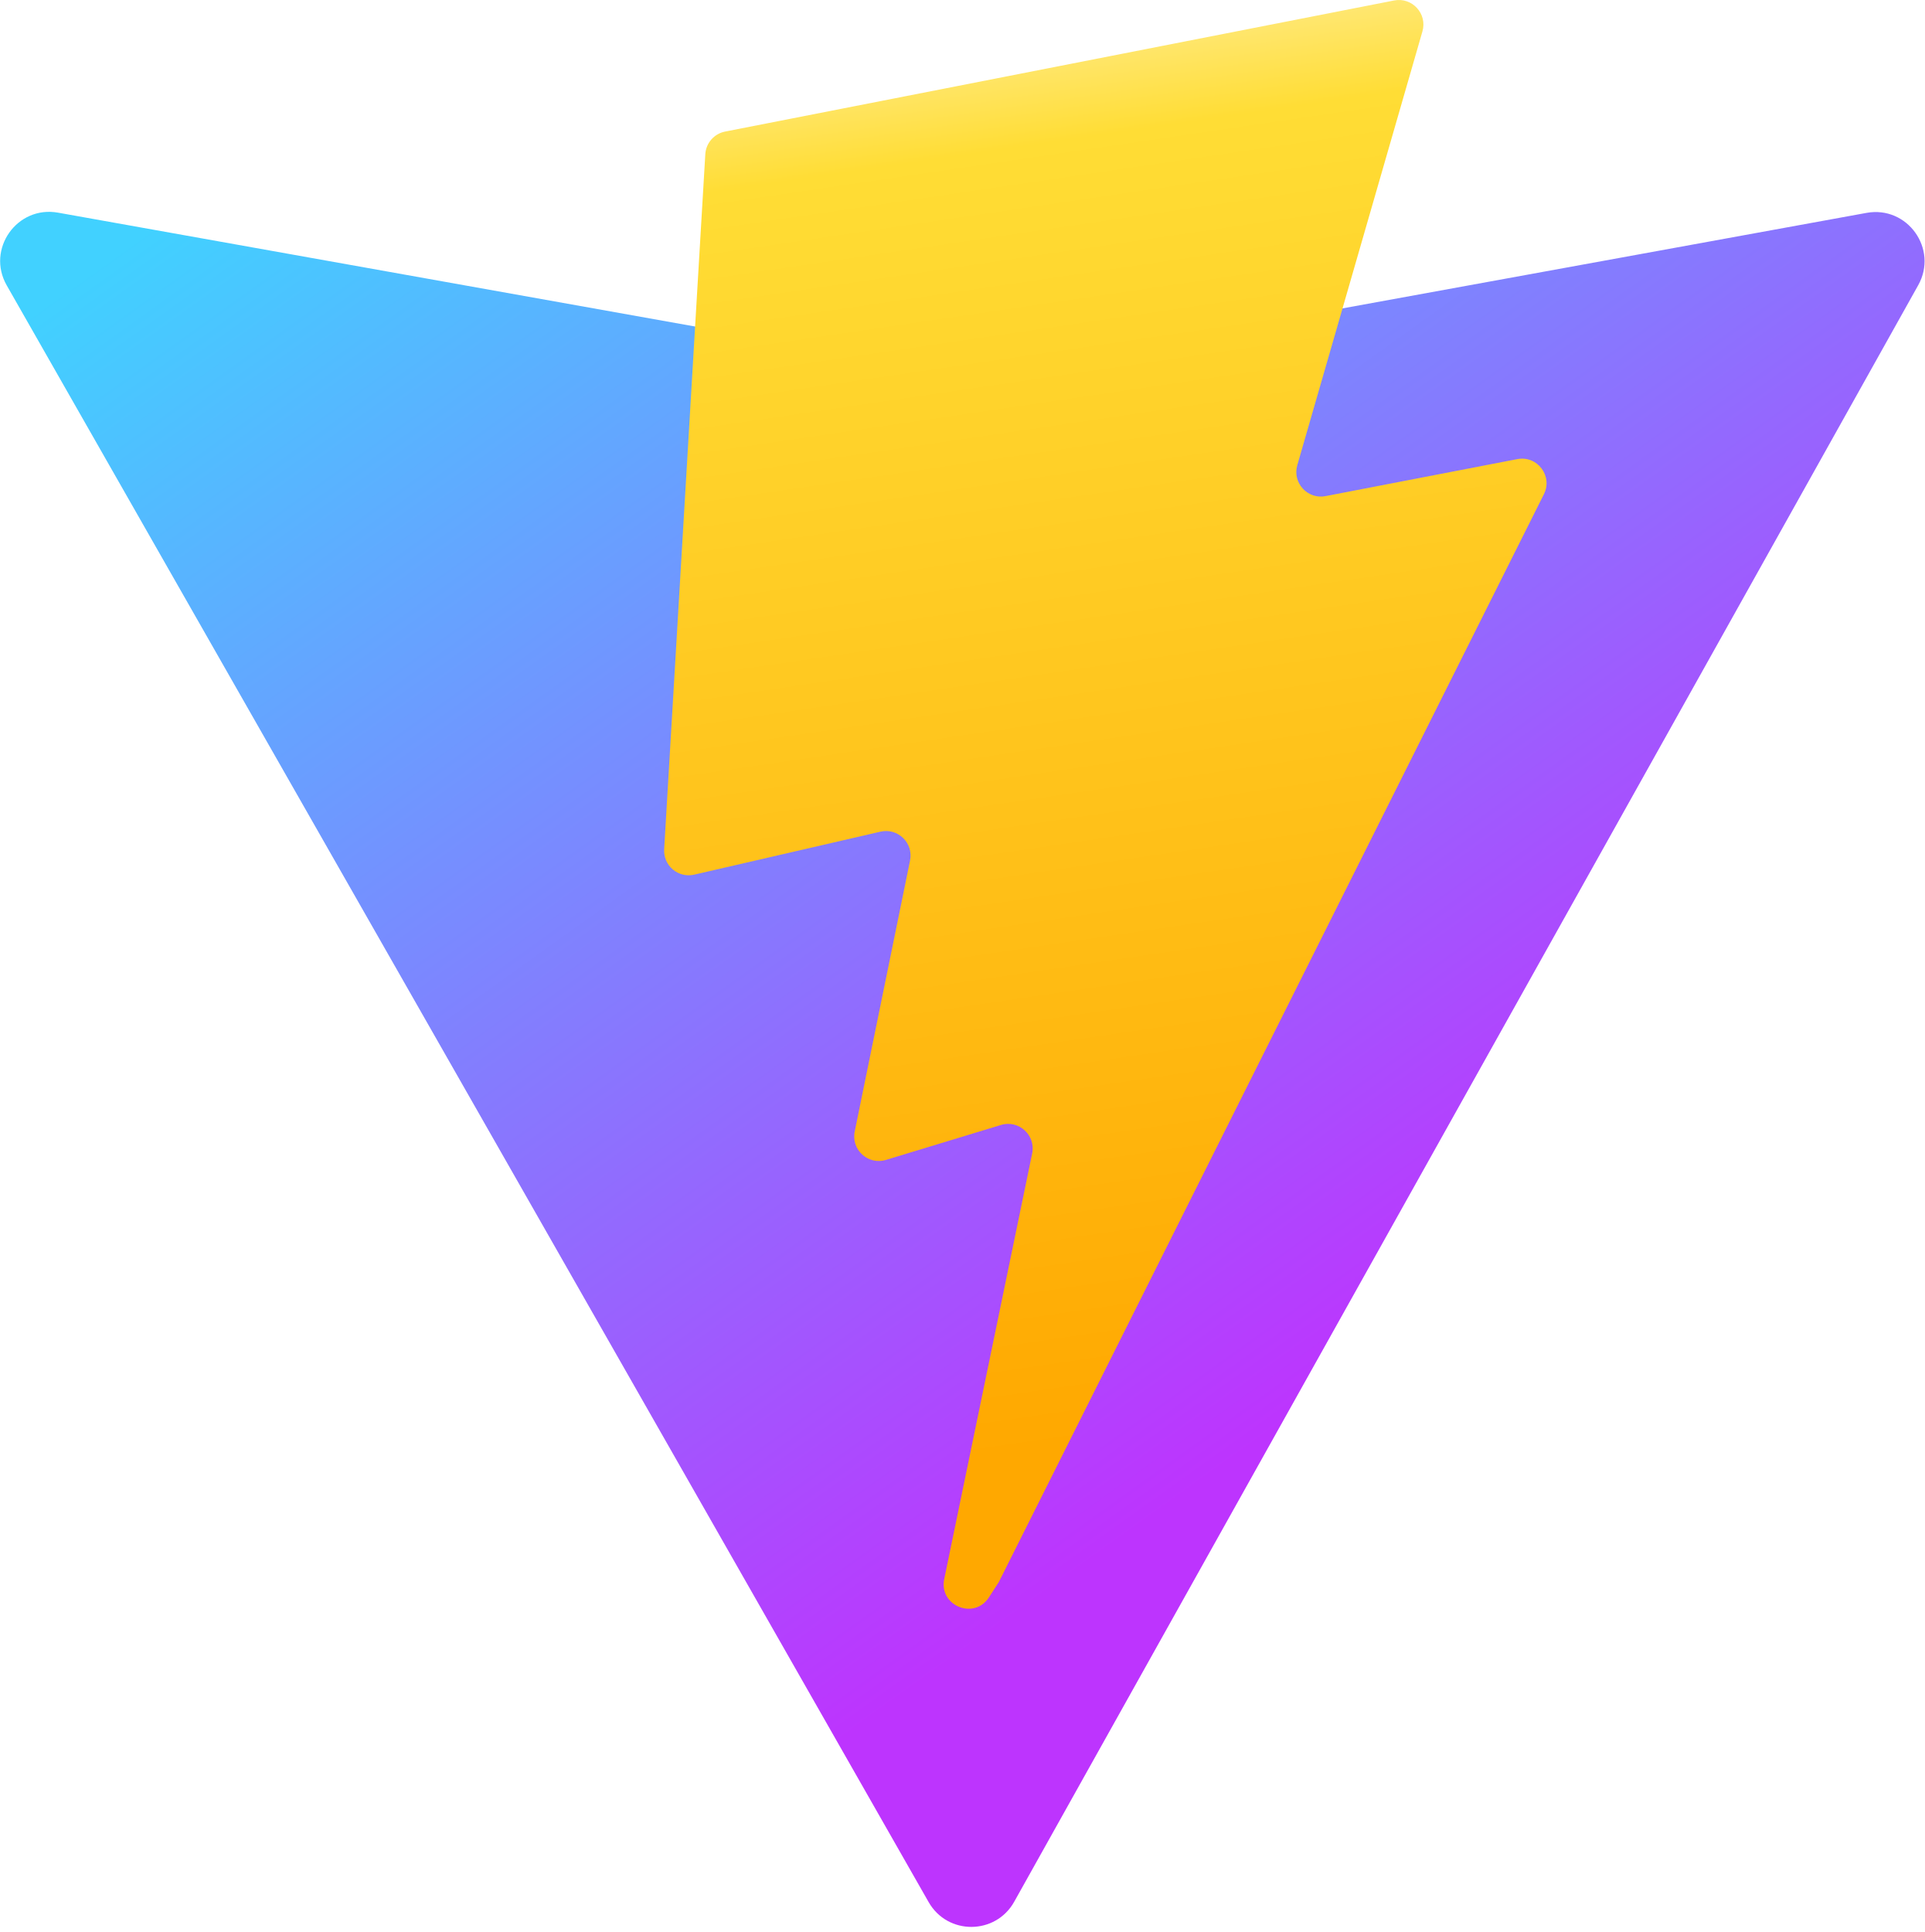
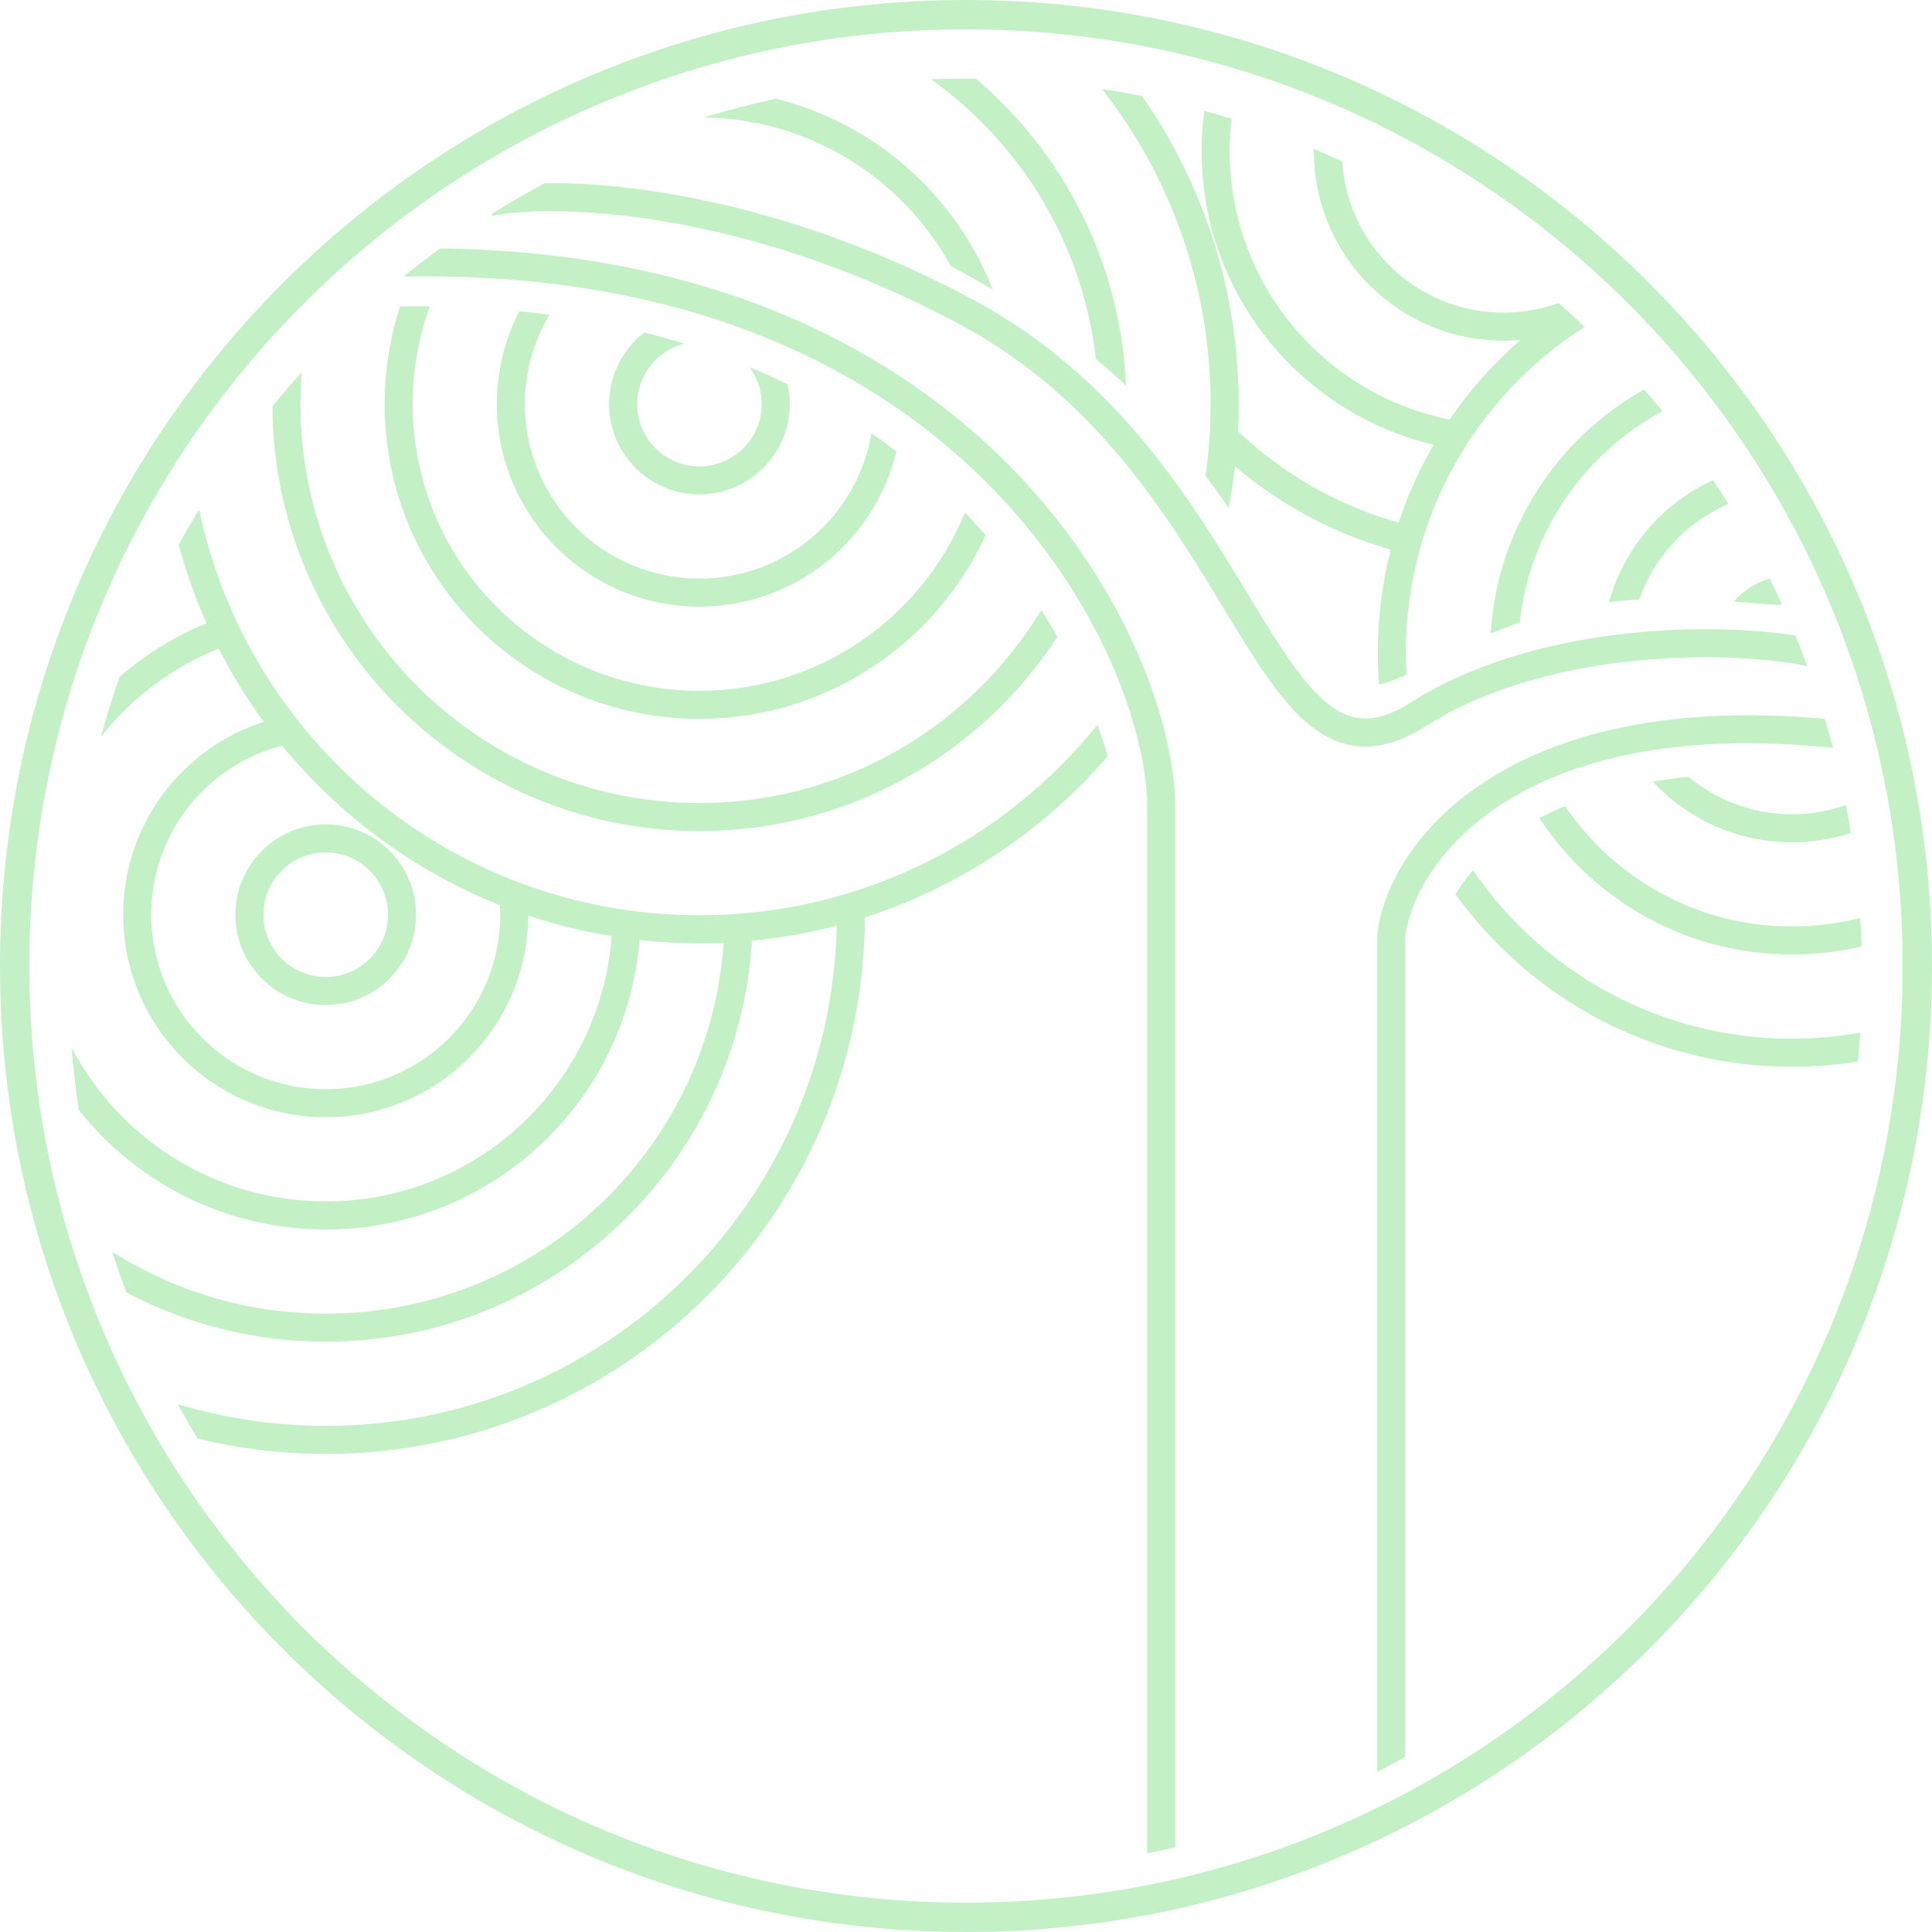
- <svg xmlns="http://www.w3.org/2000/svg" aria-hidden="true" role="img" class="iconify iconify--logos" width="31.88" height="32" preserveAspectRatio="xMidYMid meet" viewBox="0 0 256 257">
-   <defs>
-     <linearGradient id="IconifyId1813088fe1fbc01fb466" x1="-.828%" x2="57.636%" y1="7.652%" y2="78.411%">
-       <stop offset="0%" stop-color="#41D1FF" />
-       <stop offset="100%" stop-color="#BD34FE" />
-     </linearGradient>
-     <linearGradient id="IconifyId1813088fe1fbc01fb467" x1="43.376%" x2="50.316%" y1="2.242%" y2="89.03%">
-       <stop offset="0%" stop-color="#FFEA83" />
-       <stop offset="8.333%" stop-color="#FFDD35" />
-       <stop offset="100%" stop-color="#FFA800" />
-     </linearGradient>
-   </defs>
-   <path fill="url(#IconifyId1813088fe1fbc01fb466)" d="M255.153 37.938L134.897 252.976c-2.483 4.44-8.862 4.466-11.382.048L.875 37.958c-2.746-4.814 1.371-10.646 6.827-9.67l120.385 21.517a6.537 6.537 0 0 0 2.322-.004l117.867-21.483c5.438-.991 9.574 4.796 6.877 9.62Z" />
-   <path fill="url(#IconifyId1813088fe1fbc01fb467)" d="M185.432.063L96.44 17.501a3.268 3.268 0 0 0-2.634 3.014l-5.474 92.456a3.268 3.268 0 0 0 3.997 3.378l24.777-5.718c2.318-.535 4.413 1.507 3.936 3.838l-7.361 36.047c-.495 2.426 1.782 4.5 4.151 3.78l15.304-4.649c2.372-.72 4.652 1.36 4.15 3.788l-11.698 56.621c-.732 3.542 3.979 5.473 5.943 2.437l1.313-2.028l72.516-144.72c1.215-2.423-.88-5.186-3.54-4.672l-25.505 4.922c-2.396.462-4.435-1.77-3.759-4.114l16.646-57.705c.677-2.35-1.37-4.583-3.769-4.113Z" />
+ <svg xmlns="http://www.w3.org/2000/svg" width="105" height="105" viewBox="0 0 105 105" fill="none">
+   <path fill-rule="evenodd" clip-rule="evenodd" d="M103.405 52.5C103.405 80.614 80.614 103.405 52.5 103.405C24.386 103.405 1.595 80.614 1.595 52.5C1.595 24.386 24.386 1.595 52.5 1.595C80.614 1.595 103.405 24.386 103.405 52.5ZM105 52.5C105 81.495 81.495 105 52.5 105C23.505 105 0 81.495 0 52.5C0 23.505 23.505 0 52.5 0C81.495 0 105 23.505 105 52.5ZM97.386 57.976C89.856 57.976 83.189 54.277 79.103 48.597C79.387 48.133 79.704 47.698 80.05 47.291C83.828 52.821 90.183 56.451 97.386 56.451C98.654 56.451 99.895 56.339 101.1 56.124C101.067 56.648 101.026 57.171 100.976 57.691C99.807 57.879 98.608 57.976 97.386 57.976ZM102.535 57.384L102.536 57.384C102.581 56.854 102.619 56.321 102.648 55.786L102.648 55.786C102.618 56.321 102.581 56.854 102.535 57.384ZM51.062 2.769L51.062 2.769C50.759 2.777 50.456 2.788 50.154 2.802C50.456 2.788 50.759 2.777 51.062 2.769ZM58.406 3.097L58.406 3.097C59.365 3.209 60.316 3.349 61.258 3.515L61.258 3.516C60.316 3.349 59.365 3.21 58.406 3.097ZM65.723 4.516L65.723 4.516C66.215 4.65 66.704 4.792 67.19 4.94L67.19 4.94C66.704 4.792 66.215 4.65 65.723 4.516ZM71.546 6.497L71.546 6.497C72.033 6.697 72.517 6.905 72.996 7.12L72.996 7.12C72.516 6.905 72.033 6.697 71.546 6.497ZM77.72 9.545L77.72 9.545C79.227 10.422 80.684 11.376 82.086 12.4L82.085 12.4C80.683 11.376 79.227 10.423 77.72 9.545ZM86.204 15.756L86.205 15.756C86.641 16.151 87.07 16.554 87.493 16.965L87.492 16.965C87.07 16.555 86.641 16.152 86.204 15.756ZM102.597 49.414C102.635 49.942 102.664 50.471 102.685 51.003L102.684 51.003C102.663 50.471 102.634 49.942 102.597 49.414L102.597 49.414ZM90.761 20.457L90.761 20.457C91.104 20.861 91.442 21.27 91.772 21.684L91.772 21.684C91.441 21.27 91.104 20.861 90.761 20.457ZM101.747 43.096C101.851 43.618 101.948 44.144 102.036 44.672L102.036 44.672C101.947 44.144 101.851 43.619 101.747 43.096L101.747 43.096ZM98.6 33.037C98.344 32.446 98.077 31.861 97.799 31.282L97.799 31.282C98.077 31.861 98.344 32.446 98.6 33.037L98.6 33.037ZM94.57 25.553C94.862 26 95.147 26.451 95.425 26.908L95.424 26.908C95.147 26.451 94.862 26 94.57 25.553L94.57 25.553ZM101.1 49.885C99.913 50.19 98.669 50.352 97.386 50.352C92.257 50.352 87.733 47.757 85.057 43.807C84.575 44.006 84.109 44.224 83.66 44.461C86.592 48.928 91.645 51.877 97.386 51.877C98.69 51.877 99.958 51.725 101.174 51.438C101.157 50.918 101.133 50.401 101.1 49.885ZM100.321 43.751C100.418 44.255 100.507 44.762 100.588 45.271C99.58 45.6 98.504 45.778 97.386 45.778C94.4 45.778 91.711 44.508 89.829 42.479C90.476 42.37 91.124 42.284 91.766 42.22C93.289 43.489 95.249 44.253 97.386 44.253C98.415 44.253 99.403 44.076 100.321 43.751ZM99.617 40.644C82.369 38.864 76.8 47.038 76.375 50.941V95.479C75.872 95.762 75.364 96.037 74.85 96.303V50.863L74.854 50.824C75.359 45.846 81.823 37.483 99.177 39.07C99.332 39.591 99.479 40.116 99.617 40.644ZM98.224 36.203C96.108 35.763 92.711 35.537 89.012 35.9C85.042 36.289 80.812 37.348 77.486 39.468C76.323 40.209 75.228 40.586 74.17 40.577C73.103 40.568 72.165 40.166 71.325 39.523C70.495 38.889 69.74 38.006 69.01 36.99C68.278 35.972 67.544 34.78 66.771 33.505L66.49 33.042C63.425 27.982 59.555 21.594 52.168 17.632C40.135 11.178 29.706 11.101 26.766 11.729L26.741 11.61C27.678 11.027 28.637 10.474 29.615 9.954C34.545 9.898 43.255 11.121 52.888 16.288C60.65 20.451 64.709 27.156 67.758 32.191L67.765 32.204C67.869 32.376 67.972 32.546 68.074 32.714C68.85 33.993 69.556 35.137 70.248 36.1C70.943 37.067 71.595 37.811 72.251 38.312C72.895 38.804 73.519 39.047 74.184 39.052C74.858 39.058 75.665 38.821 76.667 38.182C80.269 35.886 84.761 34.785 88.863 34.383C92.183 34.057 95.306 34.184 97.577 34.537C97.803 35.087 98.018 35.642 98.224 36.203ZM96.178 31.438C96.407 31.902 96.63 32.37 96.844 32.842C96.786 32.854 96.729 32.868 96.672 32.883C95.789 32.814 94.94 32.751 94.221 32.698C94.736 32.111 95.411 31.668 96.178 31.438ZM93.933 27.393C93.662 26.955 93.384 26.522 93.1 26.094C90.358 27.349 88.262 29.772 87.448 32.726C87.975 32.662 88.522 32.612 89.091 32.578C89.905 30.245 91.675 28.36 93.933 27.393ZM90.353 22.353C86.136 24.618 83.138 28.858 82.594 33.835C82.037 34.026 81.511 34.229 81.012 34.438C81.366 28.731 84.639 23.814 89.355 21.161C89.694 21.553 90.026 21.95 90.353 22.353ZM38.252 6.38C44.039 6.467 49.061 9.709 51.676 14.462C52.423 14.863 53.182 15.288 53.954 15.741C51.958 10.629 47.574 6.713 42.174 5.363C40.846 5.649 39.538 5.989 38.252 6.38ZM50.605 4.309C55.481 7.794 58.853 13.248 59.557 19.51C60.13 19.98 60.676 20.463 61.198 20.955C60.913 14.278 57.807 8.332 53.041 4.277C52.85 4.275 52.659 4.274 52.467 4.274C51.844 4.274 51.223 4.286 50.605 4.309ZM59.888 4.836C63.588 9.554 65.793 15.5 65.793 21.961C65.793 23.283 65.701 24.583 65.523 25.856C65.963 26.445 66.379 27.03 66.775 27.606C66.92 26.863 67.037 26.109 67.125 25.346C69.554 27.416 72.428 28.978 75.584 29.869C75.125 31.66 74.881 33.537 74.881 35.471C74.881 36.053 74.903 36.631 74.947 37.202C75.169 37.159 75.411 37.087 75.685 36.985C75.936 36.892 76.183 36.786 76.439 36.667C76.417 36.271 76.406 35.872 76.406 35.471C76.406 28.027 80.282 21.489 86.125 17.765C85.662 17.323 85.191 16.889 84.71 16.465C83.775 16.805 82.765 16.991 81.712 16.991C77.051 16.991 73.239 13.361 72.947 8.774C72.438 8.537 71.924 8.31 71.405 8.091C71.405 8.112 71.405 8.133 71.405 8.155C71.404 8.172 71.404 8.19 71.404 8.208C71.404 13.901 76.019 18.515 81.712 18.515C82.022 18.515 82.33 18.502 82.633 18.475C81.172 19.744 79.877 21.198 78.783 22.802C71.967 21.441 66.83 15.424 66.83 8.208C66.83 7.616 66.865 7.031 66.932 6.457C66.441 6.304 65.947 6.16 65.45 6.023C65.355 6.738 65.305 7.467 65.305 8.208C65.305 15.963 70.686 22.461 77.918 24.173C77.144 25.504 76.503 26.92 76.012 28.405C72.696 27.471 69.713 25.743 67.282 23.438C67.306 22.949 67.318 22.457 67.318 21.961C67.318 15.737 65.378 9.966 62.069 5.22C61.347 5.076 60.621 4.948 59.888 4.836ZM10.822 27.686C10.438 28.316 10.068 28.955 9.713 29.603C10.109 31.075 10.618 32.501 11.228 33.872C9.492 34.582 7.898 35.57 6.503 36.779C6.124 37.852 5.782 38.942 5.478 40.047C7.148 37.938 9.352 36.271 11.886 35.251C12.597 36.645 13.415 37.975 14.332 39.229C9.901 40.653 6.694 44.808 6.694 49.712C6.694 55.792 11.623 60.721 17.703 60.721C23.766 60.721 28.685 55.818 28.711 49.76C30.174 50.249 31.688 50.626 33.242 50.881C32.645 58.941 25.916 65.295 17.703 65.295C11.704 65.295 6.497 61.906 3.892 56.937C3.983 58.077 4.114 59.206 4.282 60.322C7.415 64.28 12.262 66.82 17.703 66.82C26.688 66.82 34.055 59.893 34.756 51.088C35.825 51.206 36.912 51.267 38.012 51.267C38.455 51.267 38.894 51.257 39.332 51.238C38.549 62.501 29.164 71.394 17.703 71.394C13.433 71.394 9.452 70.16 6.096 68.029C6.337 68.775 6.596 69.512 6.872 70.242C10.105 71.951 13.791 72.919 17.703 72.919C30.043 72.919 40.134 63.286 40.867 51.13C42.444 50.977 43.984 50.7 45.477 50.308C45.16 65.376 32.846 77.493 17.703 77.493C14.906 77.493 12.206 77.08 9.66 76.311C10.005 76.944 10.364 77.569 10.737 78.185C12.97 78.729 15.302 79.018 17.703 79.018C33.838 79.018 46.928 65.977 47.008 49.861C52.182 48.194 56.728 45.127 60.2 41.107C60.044 40.553 59.861 39.978 59.65 39.386C54.558 45.702 46.757 49.742 38.012 49.742C24.632 49.742 13.46 40.283 10.822 27.686ZM63.872 100.395C63.422 100.503 62.969 100.604 62.514 100.7H62.347V43.478C61.947 34.772 51.734 14.463 21.922 15.033C22.577 14.506 23.246 13.995 23.928 13.501C53.069 13.859 63.458 34.154 63.871 43.426L63.872 43.443V100.395ZM16.398 20.237C16.353 20.806 16.33 21.381 16.33 21.961C16.33 33.936 26.038 43.643 38.012 43.643C45.896 43.643 52.797 39.436 56.592 33.144C56.903 33.635 57.195 34.126 57.469 34.614C53.329 40.968 46.161 45.168 38.012 45.168C25.235 45.168 14.869 34.841 14.806 22.078C15.321 21.451 15.852 20.837 16.398 20.237ZM38.012 39.069C44.917 39.069 50.867 34.978 53.569 29.088C53.209 28.674 52.833 28.264 52.441 27.857C50.117 33.54 44.532 37.544 38.012 37.544C29.406 37.544 22.429 30.568 22.429 21.961C22.429 20.096 22.757 18.306 23.359 16.648C22.828 16.642 22.29 16.642 21.745 16.649C21.2 18.321 20.905 20.107 20.905 21.961C20.905 31.41 28.564 39.069 38.012 39.069ZM38.012 32.97C43.206 32.97 47.56 29.373 48.719 24.535C48.282 24.199 47.83 23.87 47.364 23.548C46.609 28.031 42.709 31.445 38.012 31.445C32.775 31.445 28.528 27.199 28.528 21.961C28.528 20.186 29.016 18.525 29.865 17.104C29.327 17.033 28.781 16.97 28.226 16.915C27.445 18.426 27.004 20.142 27.004 21.961C27.004 28.041 31.932 32.97 38.012 32.97ZM33.103 21.961C33.103 20.379 33.851 18.972 35.013 18.074C35.757 18.26 36.482 18.461 37.188 18.677C35.717 19.046 34.627 20.376 34.627 21.961C34.627 23.831 36.143 25.346 38.012 25.346C39.882 25.346 41.397 23.831 41.397 21.961C41.397 21.209 41.152 20.514 40.737 19.952C41.448 20.247 42.137 20.558 42.803 20.884C42.881 21.23 42.922 21.591 42.922 21.961C42.922 24.673 40.724 26.871 38.012 26.871C35.301 26.871 33.103 24.673 33.103 21.961ZM8.219 49.712C8.219 45.291 11.243 41.577 15.335 40.526C18.458 44.336 22.523 47.345 27.173 49.197C27.182 49.368 27.187 49.539 27.187 49.712C27.187 54.95 22.941 59.196 17.703 59.196C12.465 59.196 8.219 54.95 8.219 49.712ZM14.318 49.712C14.318 47.842 15.833 46.327 17.703 46.327C19.572 46.327 21.088 47.842 21.088 49.712C21.088 51.581 19.572 53.097 17.703 53.097C15.833 53.097 14.318 51.581 14.318 49.712ZM17.703 44.802C14.991 44.802 12.793 47 12.793 49.712C12.793 52.423 14.991 54.622 17.703 54.622C20.414 54.622 22.612 52.423 22.612 49.712C22.612 47 20.414 44.802 17.703 44.802Z" fill="#C4F0C6" />
</svg>
